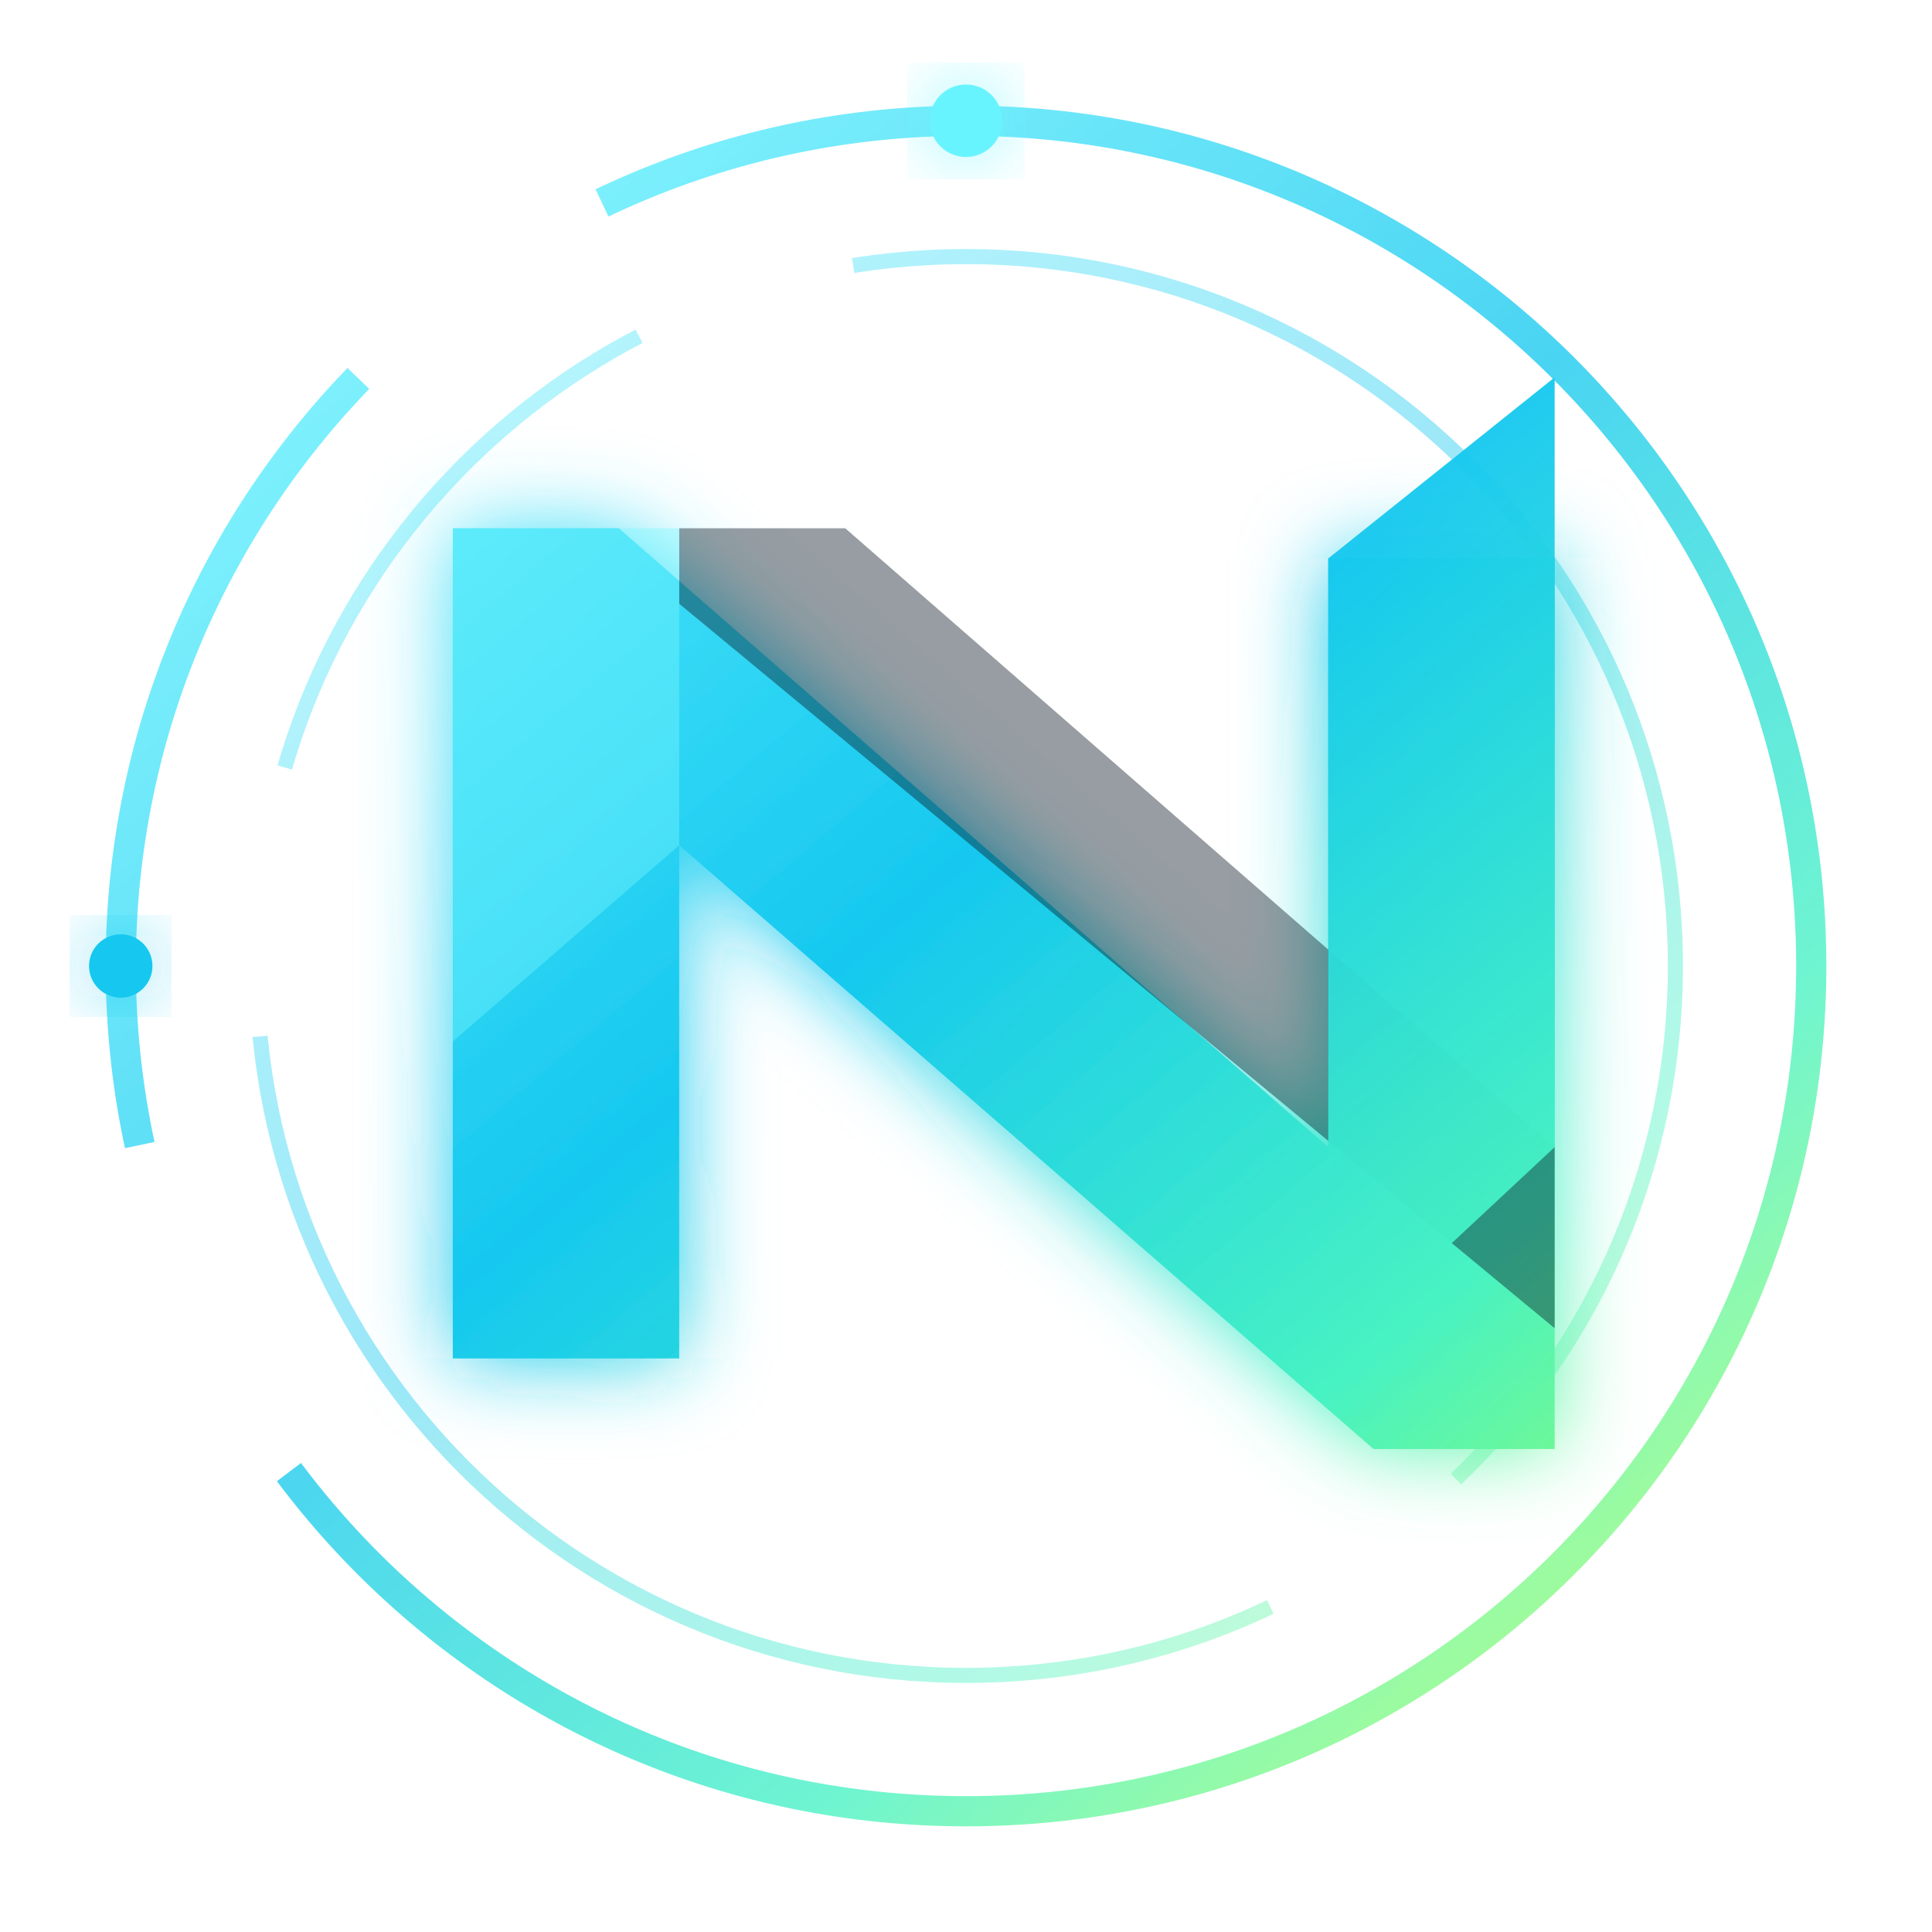
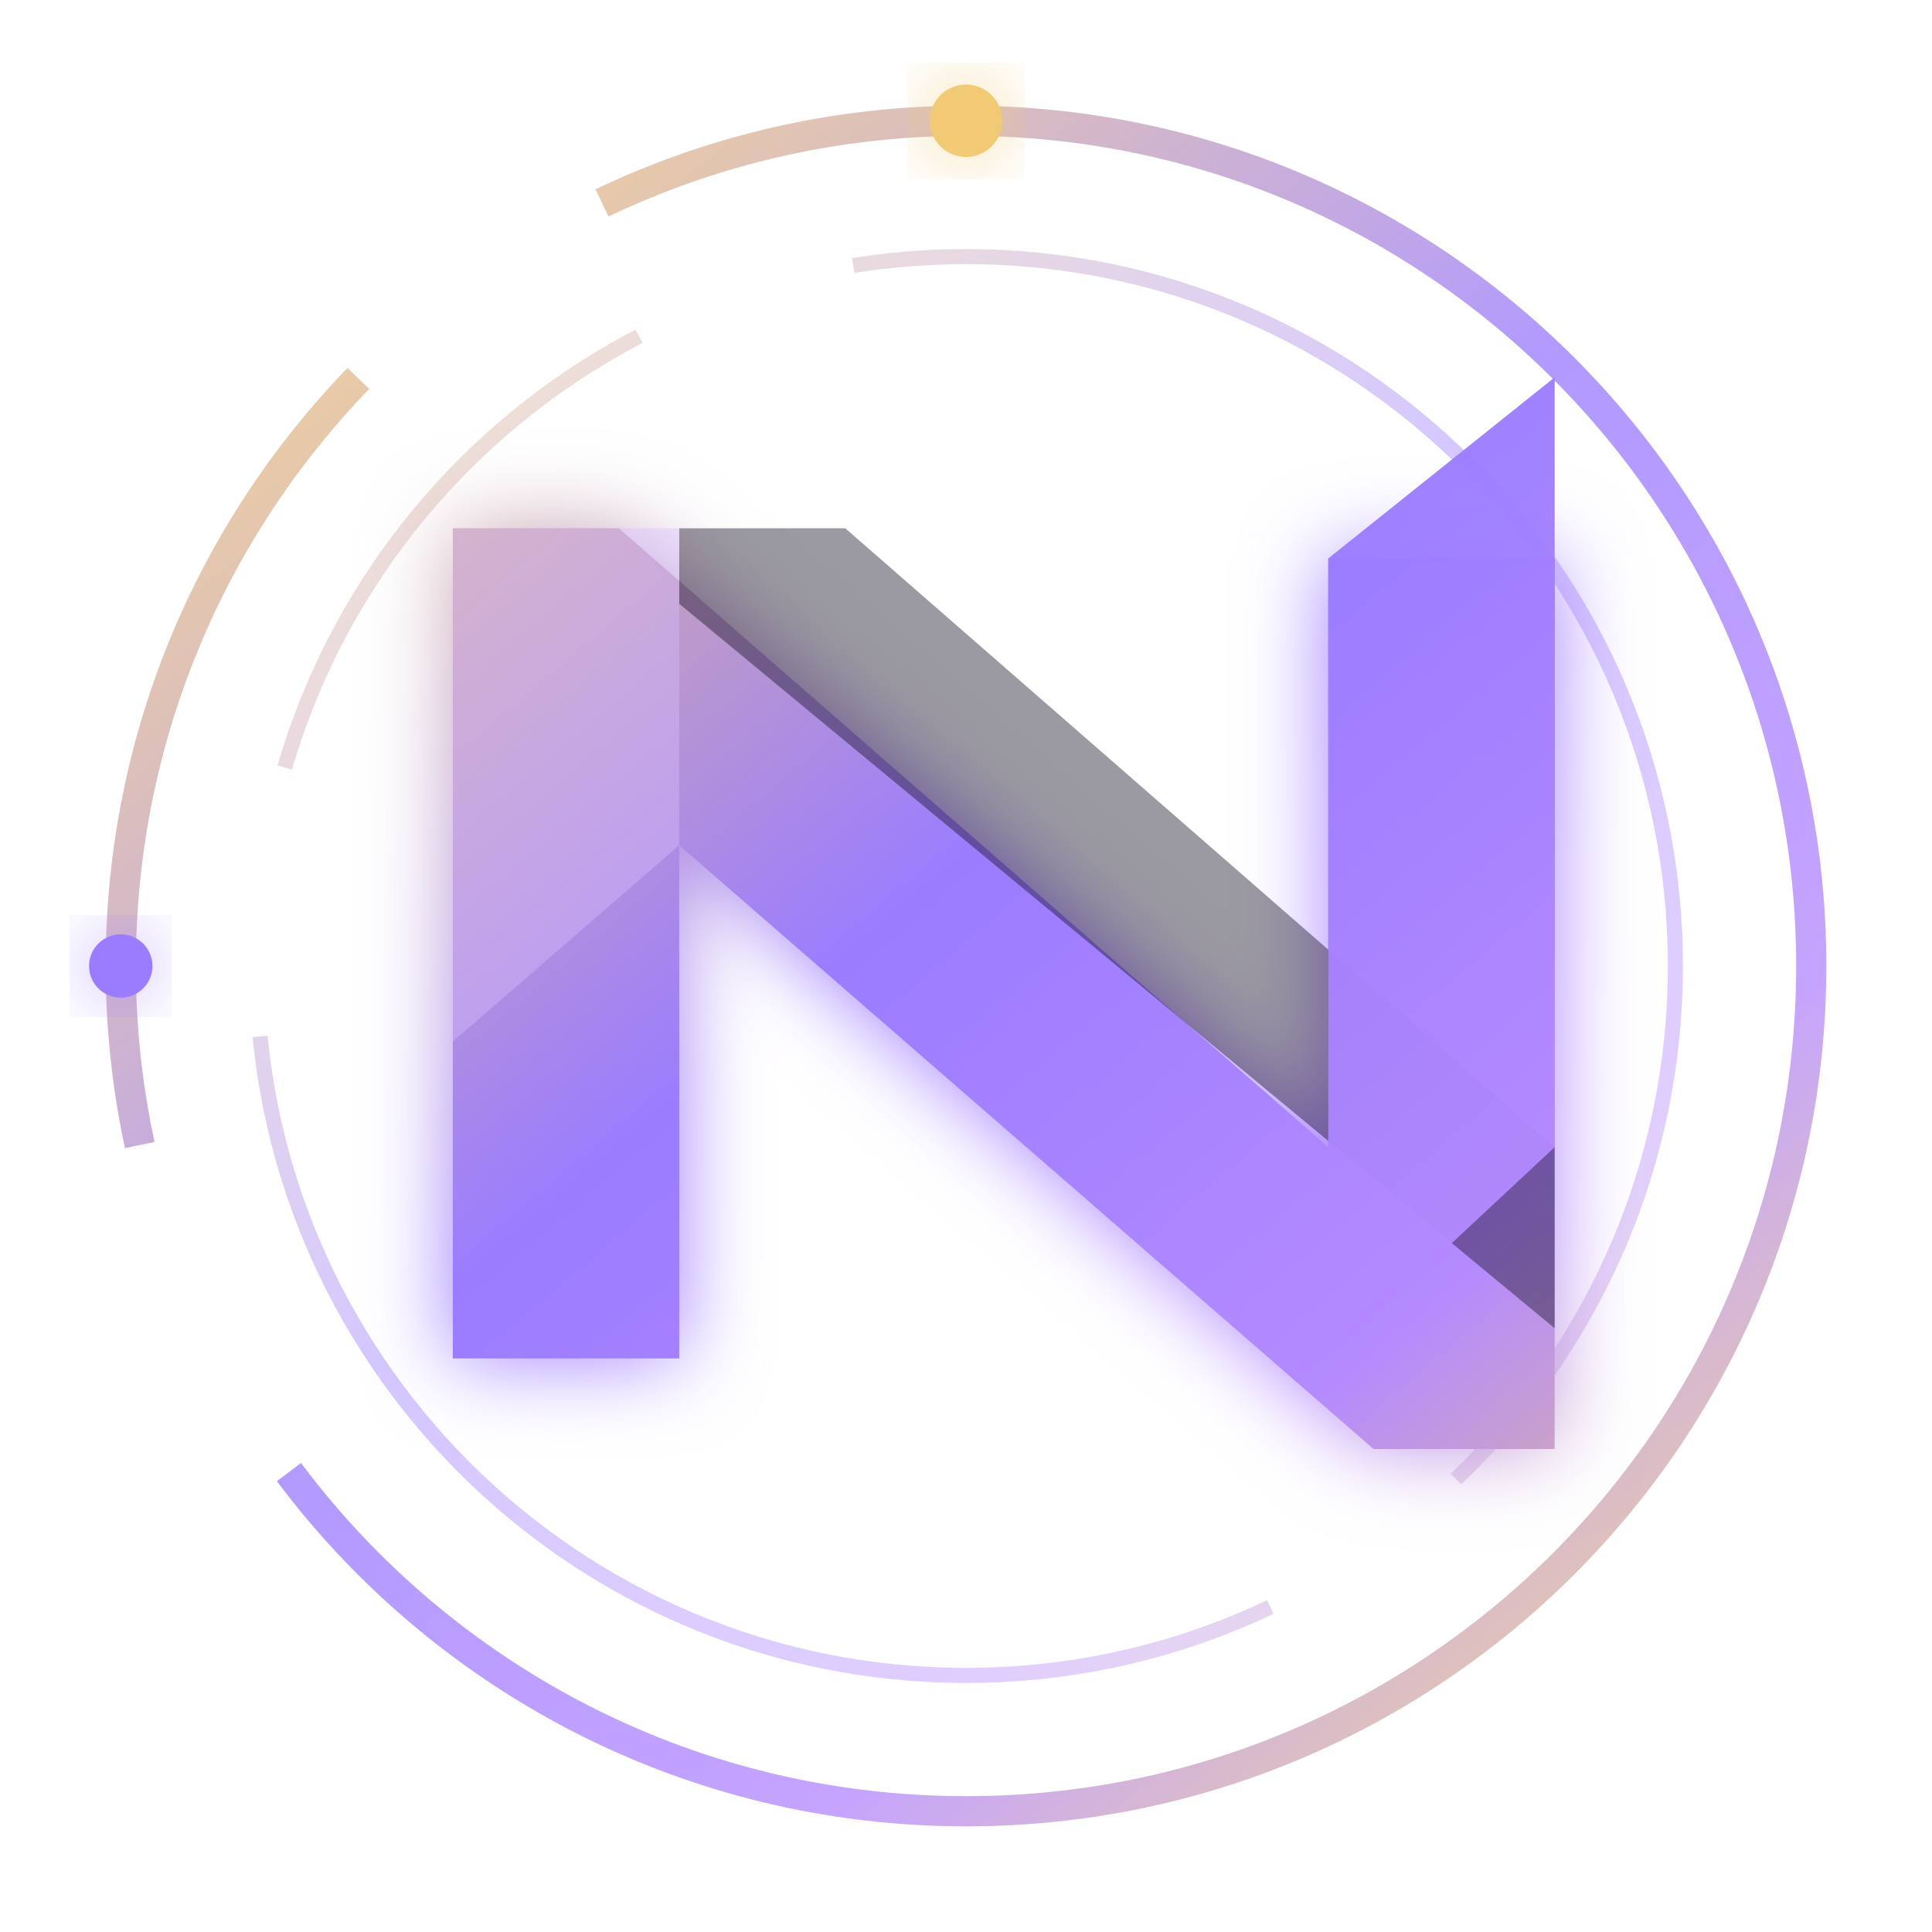
<svg xmlns="http://www.w3.org/2000/svg" viewBox="0 0 128 128" fill="none" role="img" aria-labelledby="title desc">
  <defs>
    <linearGradient id="nx" x1="20" y1="12" x2="108" y2="116" gradientUnits="userSpaceOnUse">
-       <stop stop-color="#68F4FF" />
-       <stop offset=".46" stop-color="#16C8EF" />
-       <stop offset=".77" stop-color="#47F2C3" />
-       <stop offset="1" stop-color="#A3FF5F" />
+       <stop stop-color="#F2CA75" />
+       <stop offset=".46" stop-color="#9B7CFF" />
+       <stop offset=".77" stop-color="#B58AFF" />
+       <stop offset="1" stop-color="#E7C47B" />
    </linearGradient>
    <filter id="glow" x="-30%" y="-30%" width="160%" height="160%">
      <feGaussianBlur stdDeviation="2.8" result="blur" />
      <feMerge>
        <feMergeNode in="blur" />
        <feMergeNode in="SourceGraphic" />
      </feMerge>
    </filter>
  </defs>
  <circle cx="64" cy="64" r="56" stroke="url(#nx)" stroke-width="2" stroke-dasharray="140 24 55 20" opacity=".78" />
  <circle cx="64" cy="64" r="47" stroke="url(#nx)" stroke-width="1" stroke-dasharray="38 15 90 18" opacity=".42" />
-   <circle cx="64" cy="8" r="2.4" fill="#68F4FF" filter="url(#glow)" />
-   <circle cx="8" cy="64" r="2.1" fill="#16C8EF" filter="url(#glow)" />
+   <circle cx="64" cy="8" r="2.4" fill="#F2CA75" filter="url(#glow)" />
+   <circle cx="8" cy="64" r="2.1" fill="#9B7CFF" filter="url(#glow)" />
  <path d="M30 90V35H41L88 76V37H103V96H91L45 56V90H30Z" fill="url(#nx)" filter="url(#glow)" />
-   <path d="M45 35H56L103 76V88L45 40V35Z" fill="#071522" opacity=".42" />
+   <path d="M45 35H56L103 76V88L45 40V35Z" fill="#110B20" opacity=".42" />
  <path d="M88 37L103 25V76L88 90V37Z" fill="url(#nx)" opacity=".96" />
-   <path d="M30 35L45 35V56L30 69V35Z" fill="#7BF7FF" opacity=".4" />
+   <path d="M30 35L45 35V56L30 69V35Z" fill="#D9BEFF" opacity=".4" />
</svg>
